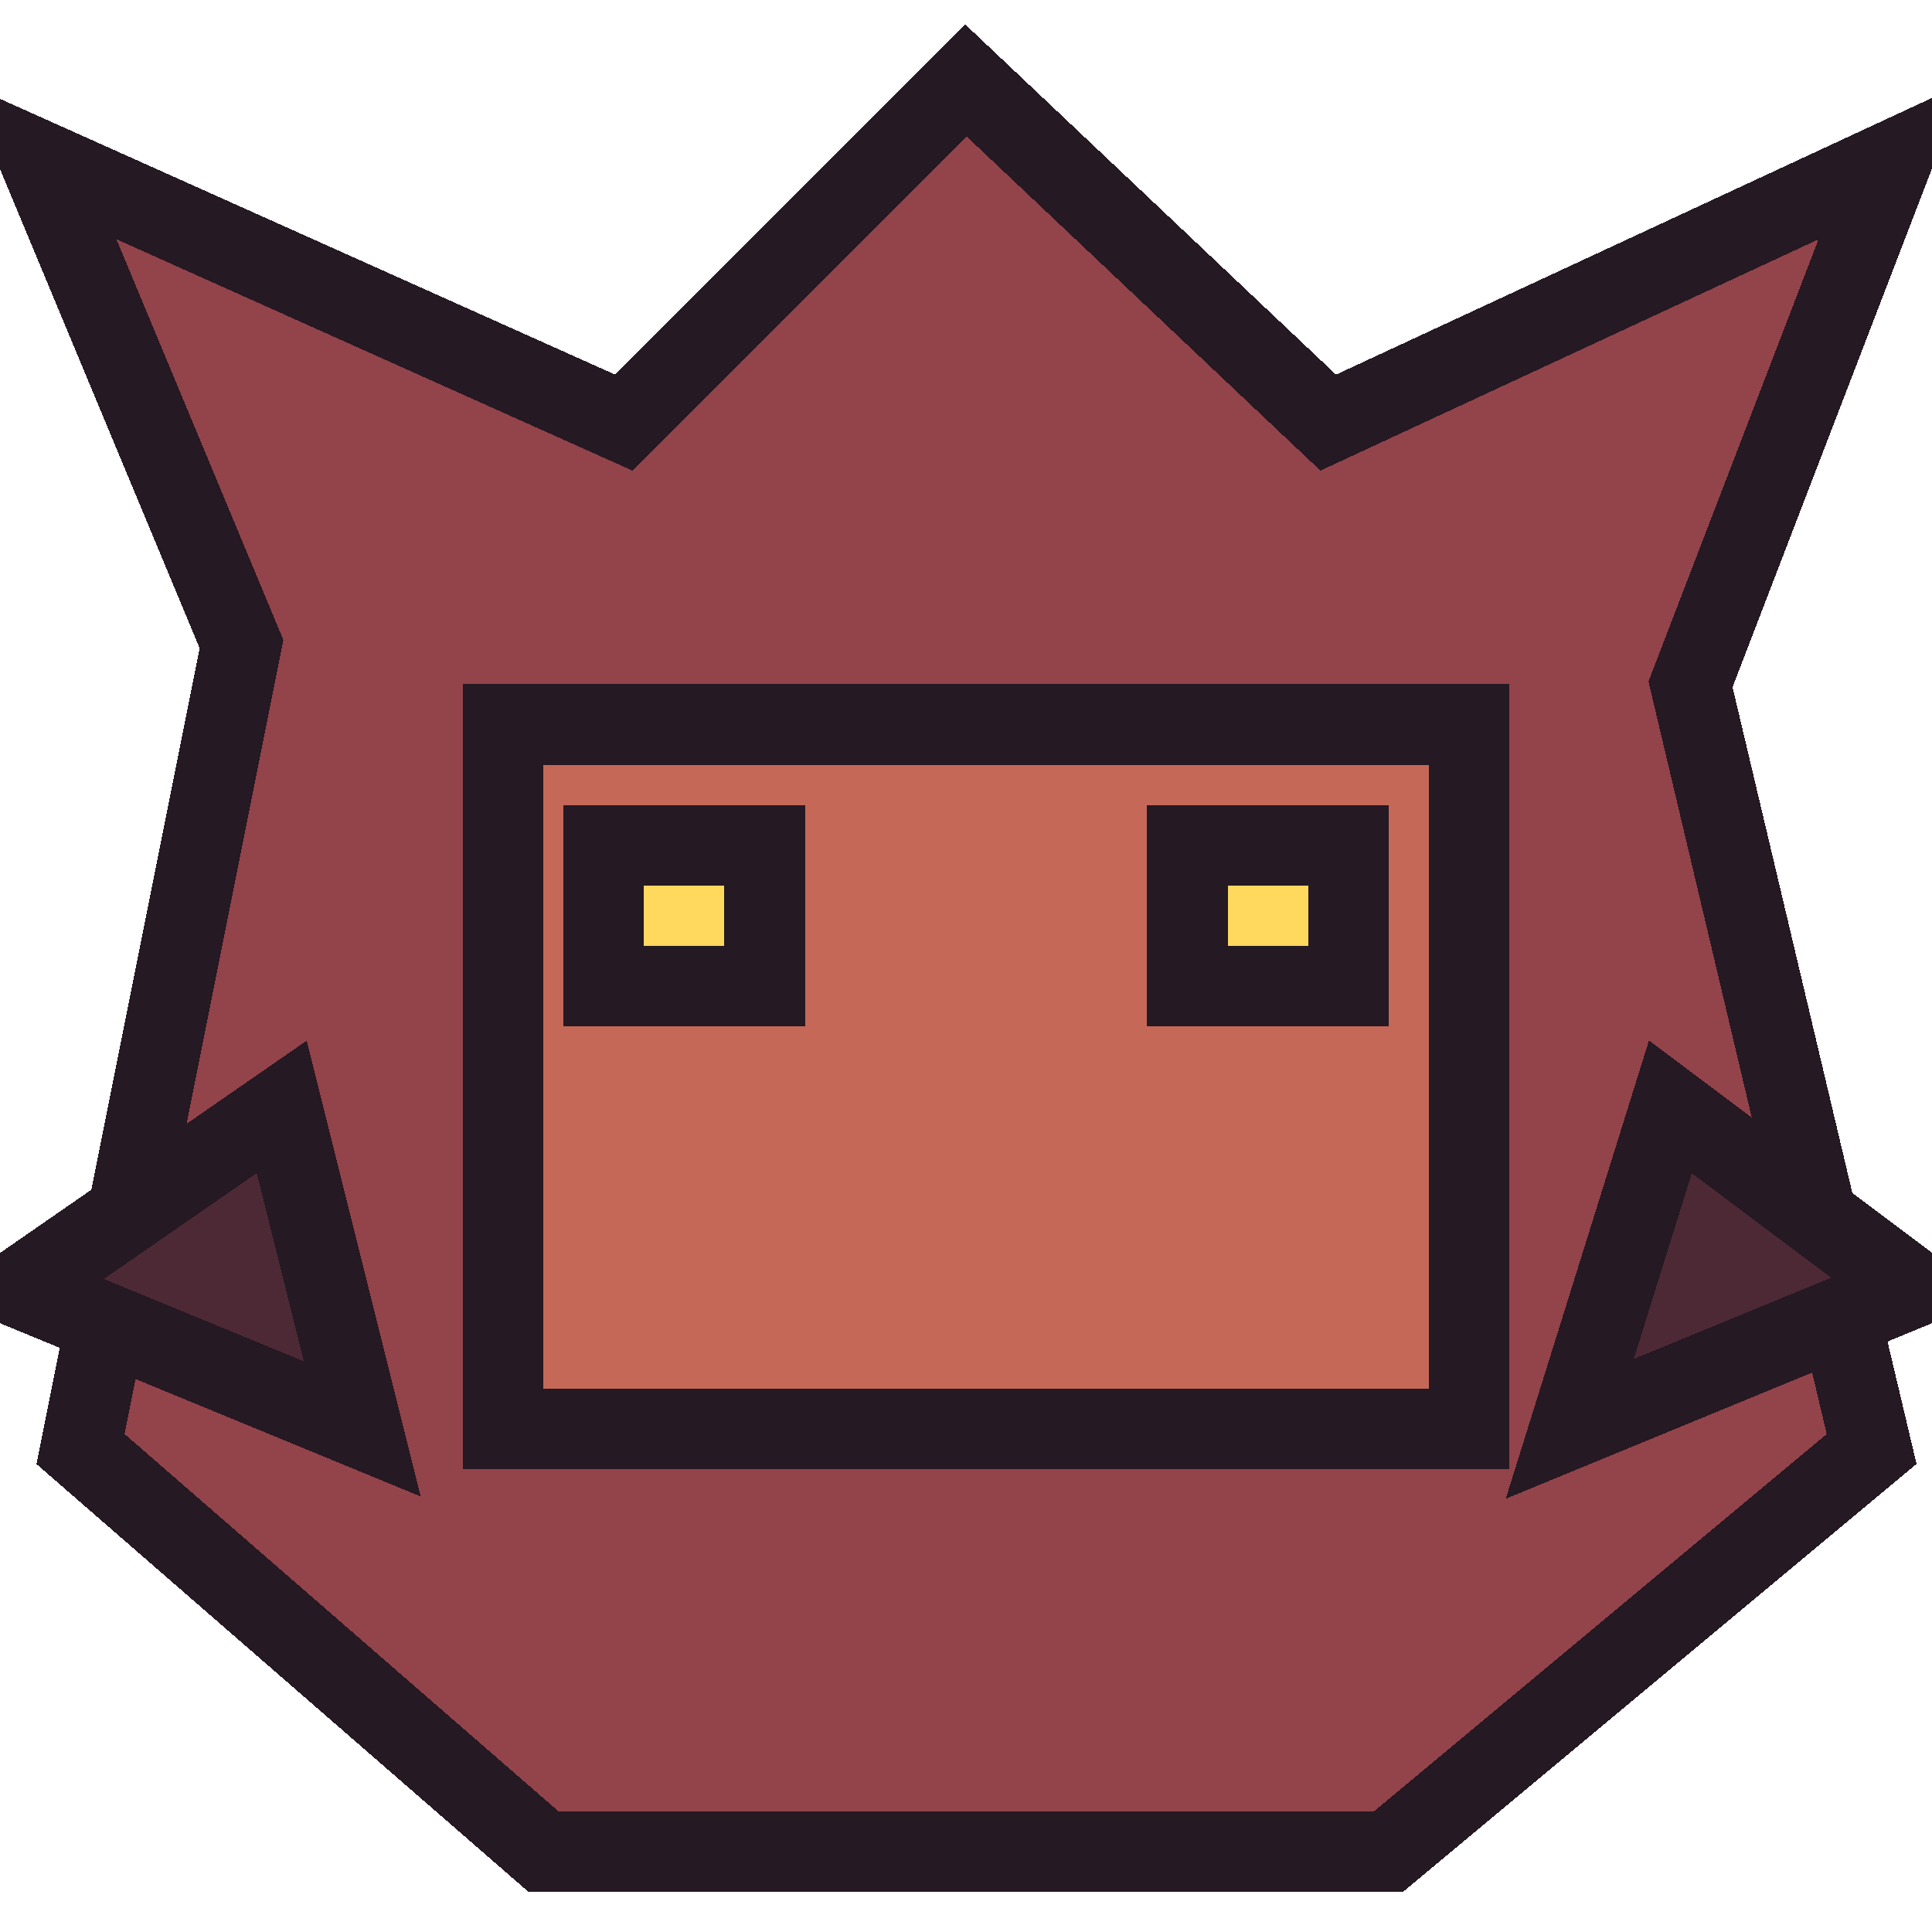
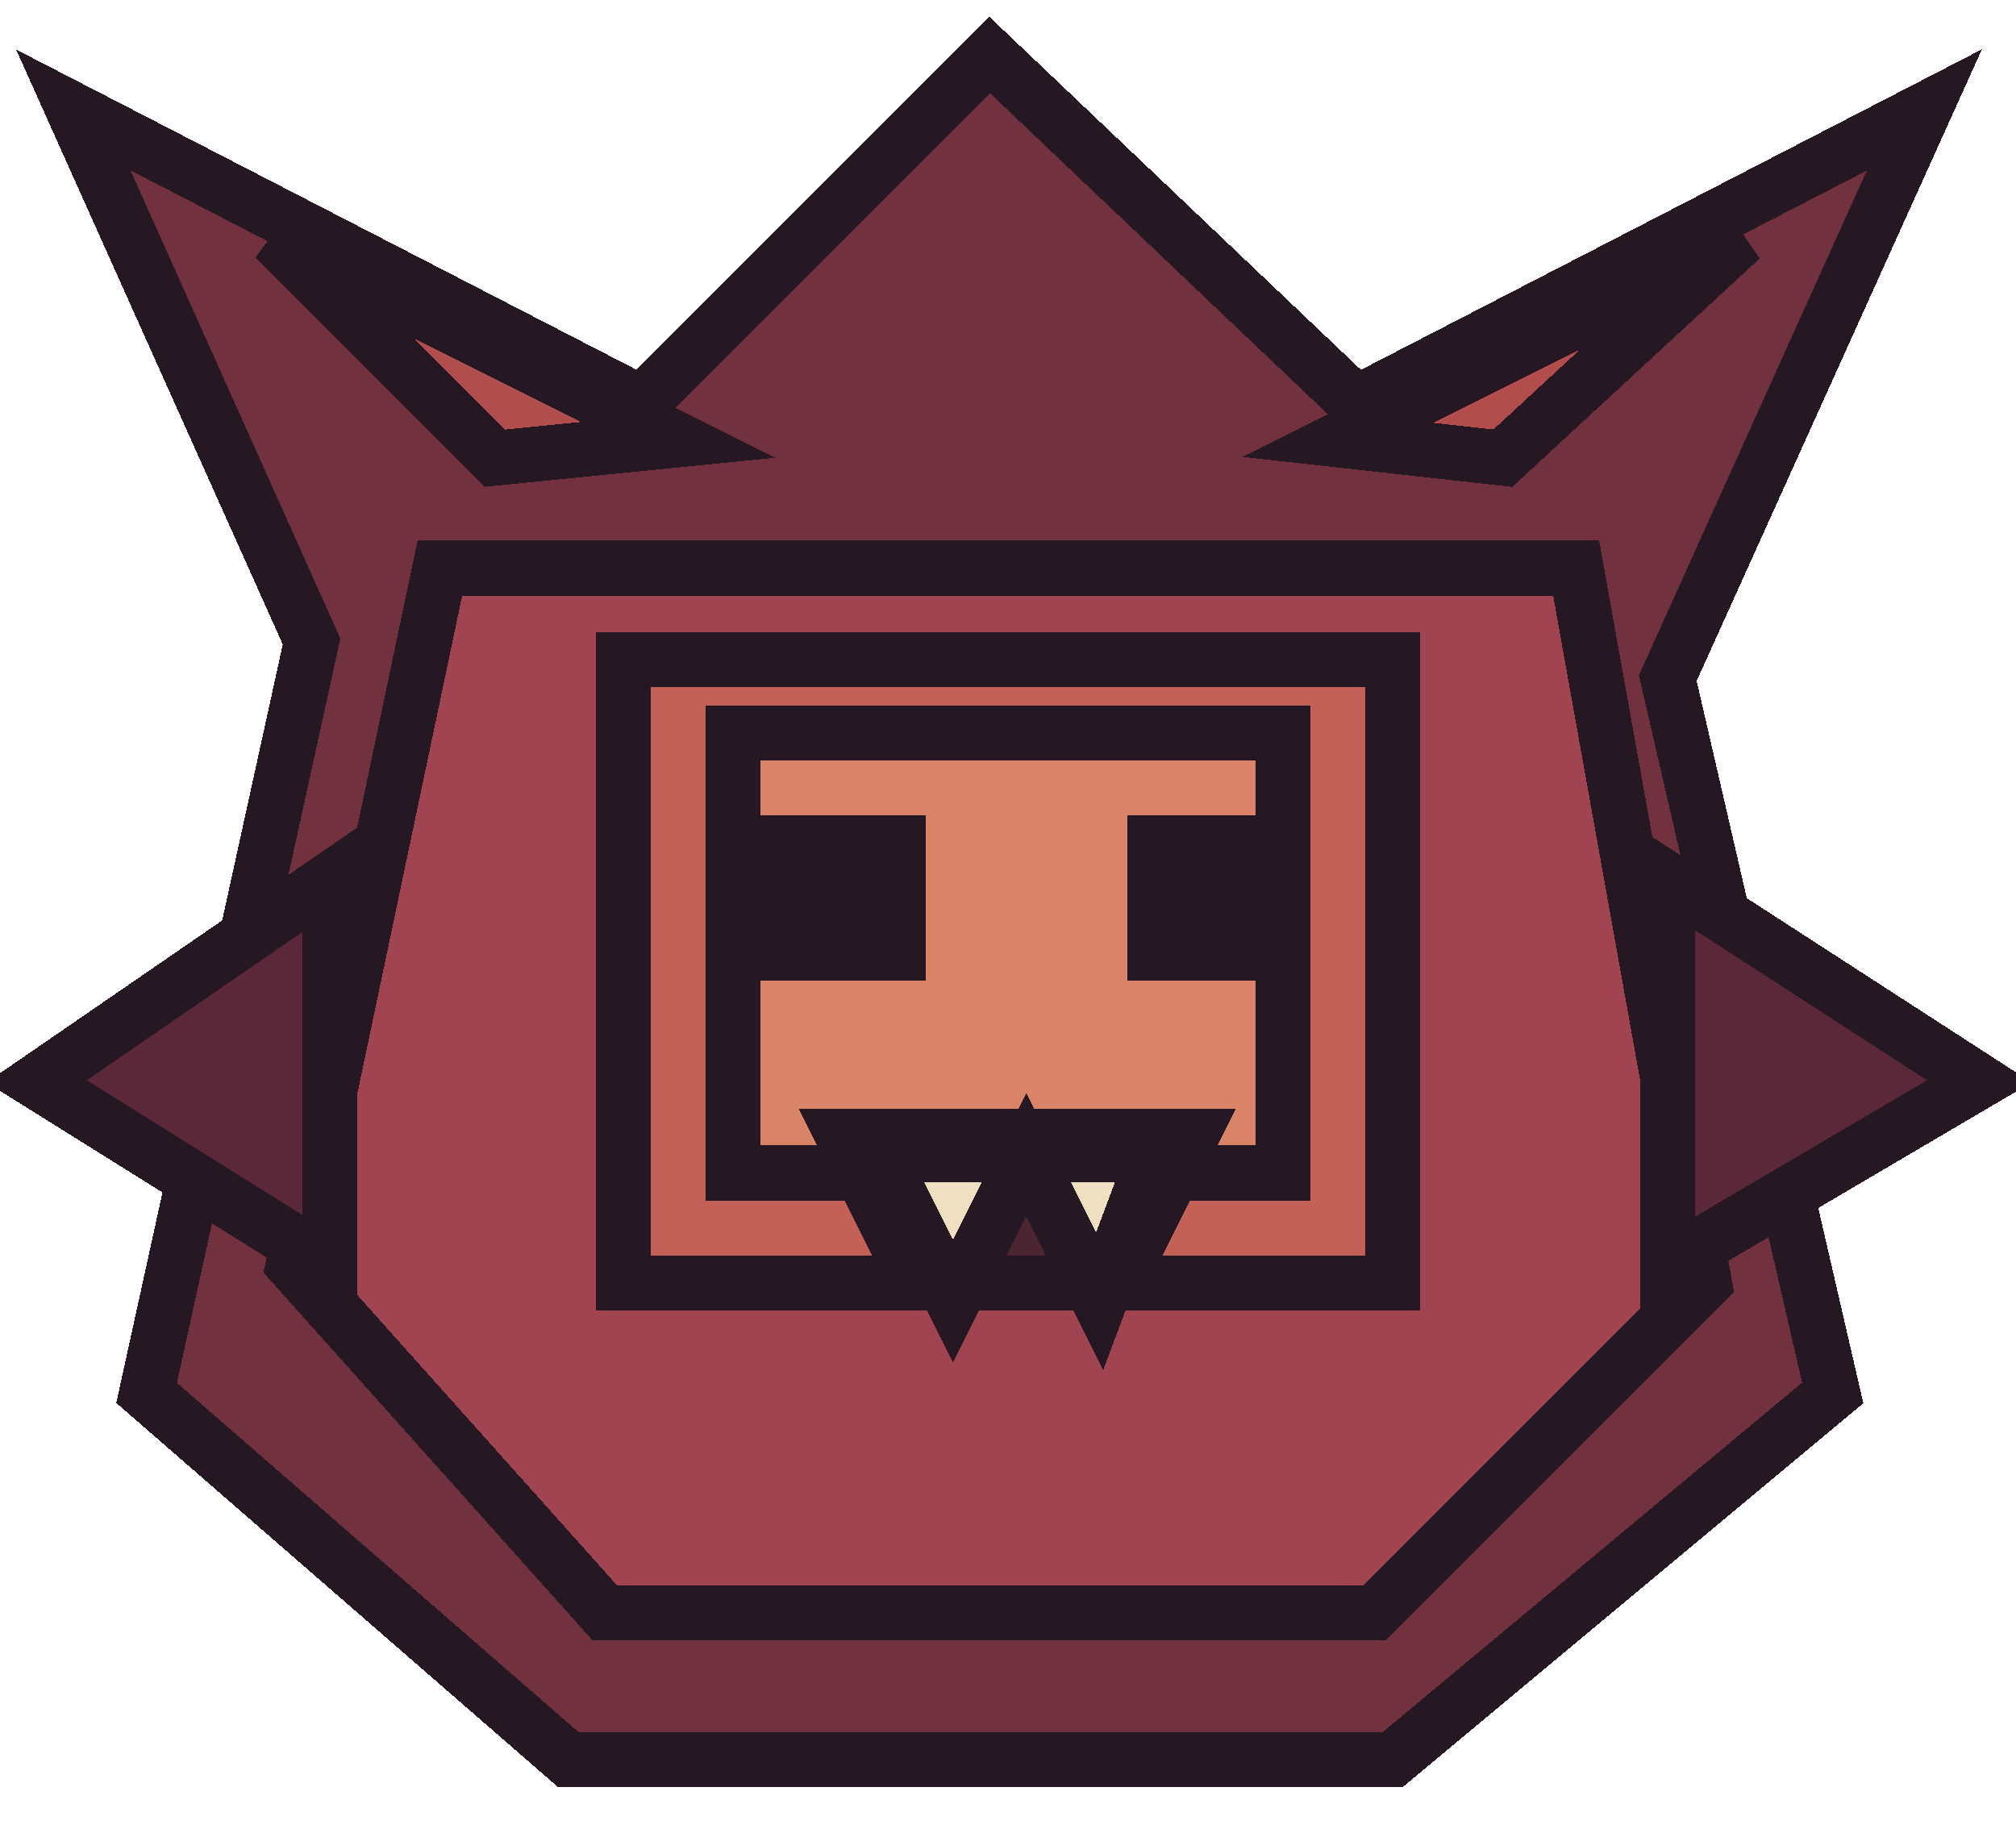
- <svg xmlns="http://www.w3.org/2000/svg" viewBox="0 0 96 96" shape-rendering="crispEdges">
-   <g stroke="#251923" stroke-width="4">
-     <path fill="#93434a" d="M12 32 2 8l29 13L48 4l18 17L94 8 84 34l9 38-24 20H27L4 72z" />
-     <path fill="#c56857" d="M25 36h48v35H25z" />
-     <rect fill="#ffd85e" x="30" y="42" width="8" height="7" />
-     <rect fill="#ffd85e" x="59" y="42" width="8" height="7" />
-     <path fill="#4d2935" d="m14 55-13 9 17 7zm69 0 12 9-17 7z" />
+ <svg xmlns="http://www.w3.org/2000/svg" viewBox="0 0 110 100" shape-rendering="crispEdges">
+   <g stroke="#251823" stroke-width="3">
+     <path fill="#71313f" d="M17 35 4 6l31 16L54 3l20 19 31-16-14 31 9 39-24 20H31L8 76z" />
+     <path fill="#9f4450" d="M24 31h62l7 39-18 18H33L16 69z" />
+     <path fill="#c36158" d="M34 36h42v34H34z" />
+     <path fill="#d98368" d="M40 40h30v24H40z" />
+     <rect fill="#ffd95b" x="42" y="46" width="7" height="6" />
+     <rect fill="#ffd95b" x="63" y="46" width="7" height="6" />
+     <rect fill="#42212b" x="44" y="47" width="3" height="4" />
+     <rect fill="#42212b" x="65" y="47" width="3" height="4" />
+     <path fill="#4b2632" d="M46 62h19l-4 8H50z" />
+     <path fill="#eee0c0" d="m48 63 4 8 4-8 4 8 3-8z" />
+     <path fill="#5a2838" d="M18 48 2 59l16 10zm73 0 17 11-17 10z" />
+     <path fill="#b14e4d" d="M27 25 15 13l22 11zm55 0 13-12-22 11z" />
  </g>
</svg>
